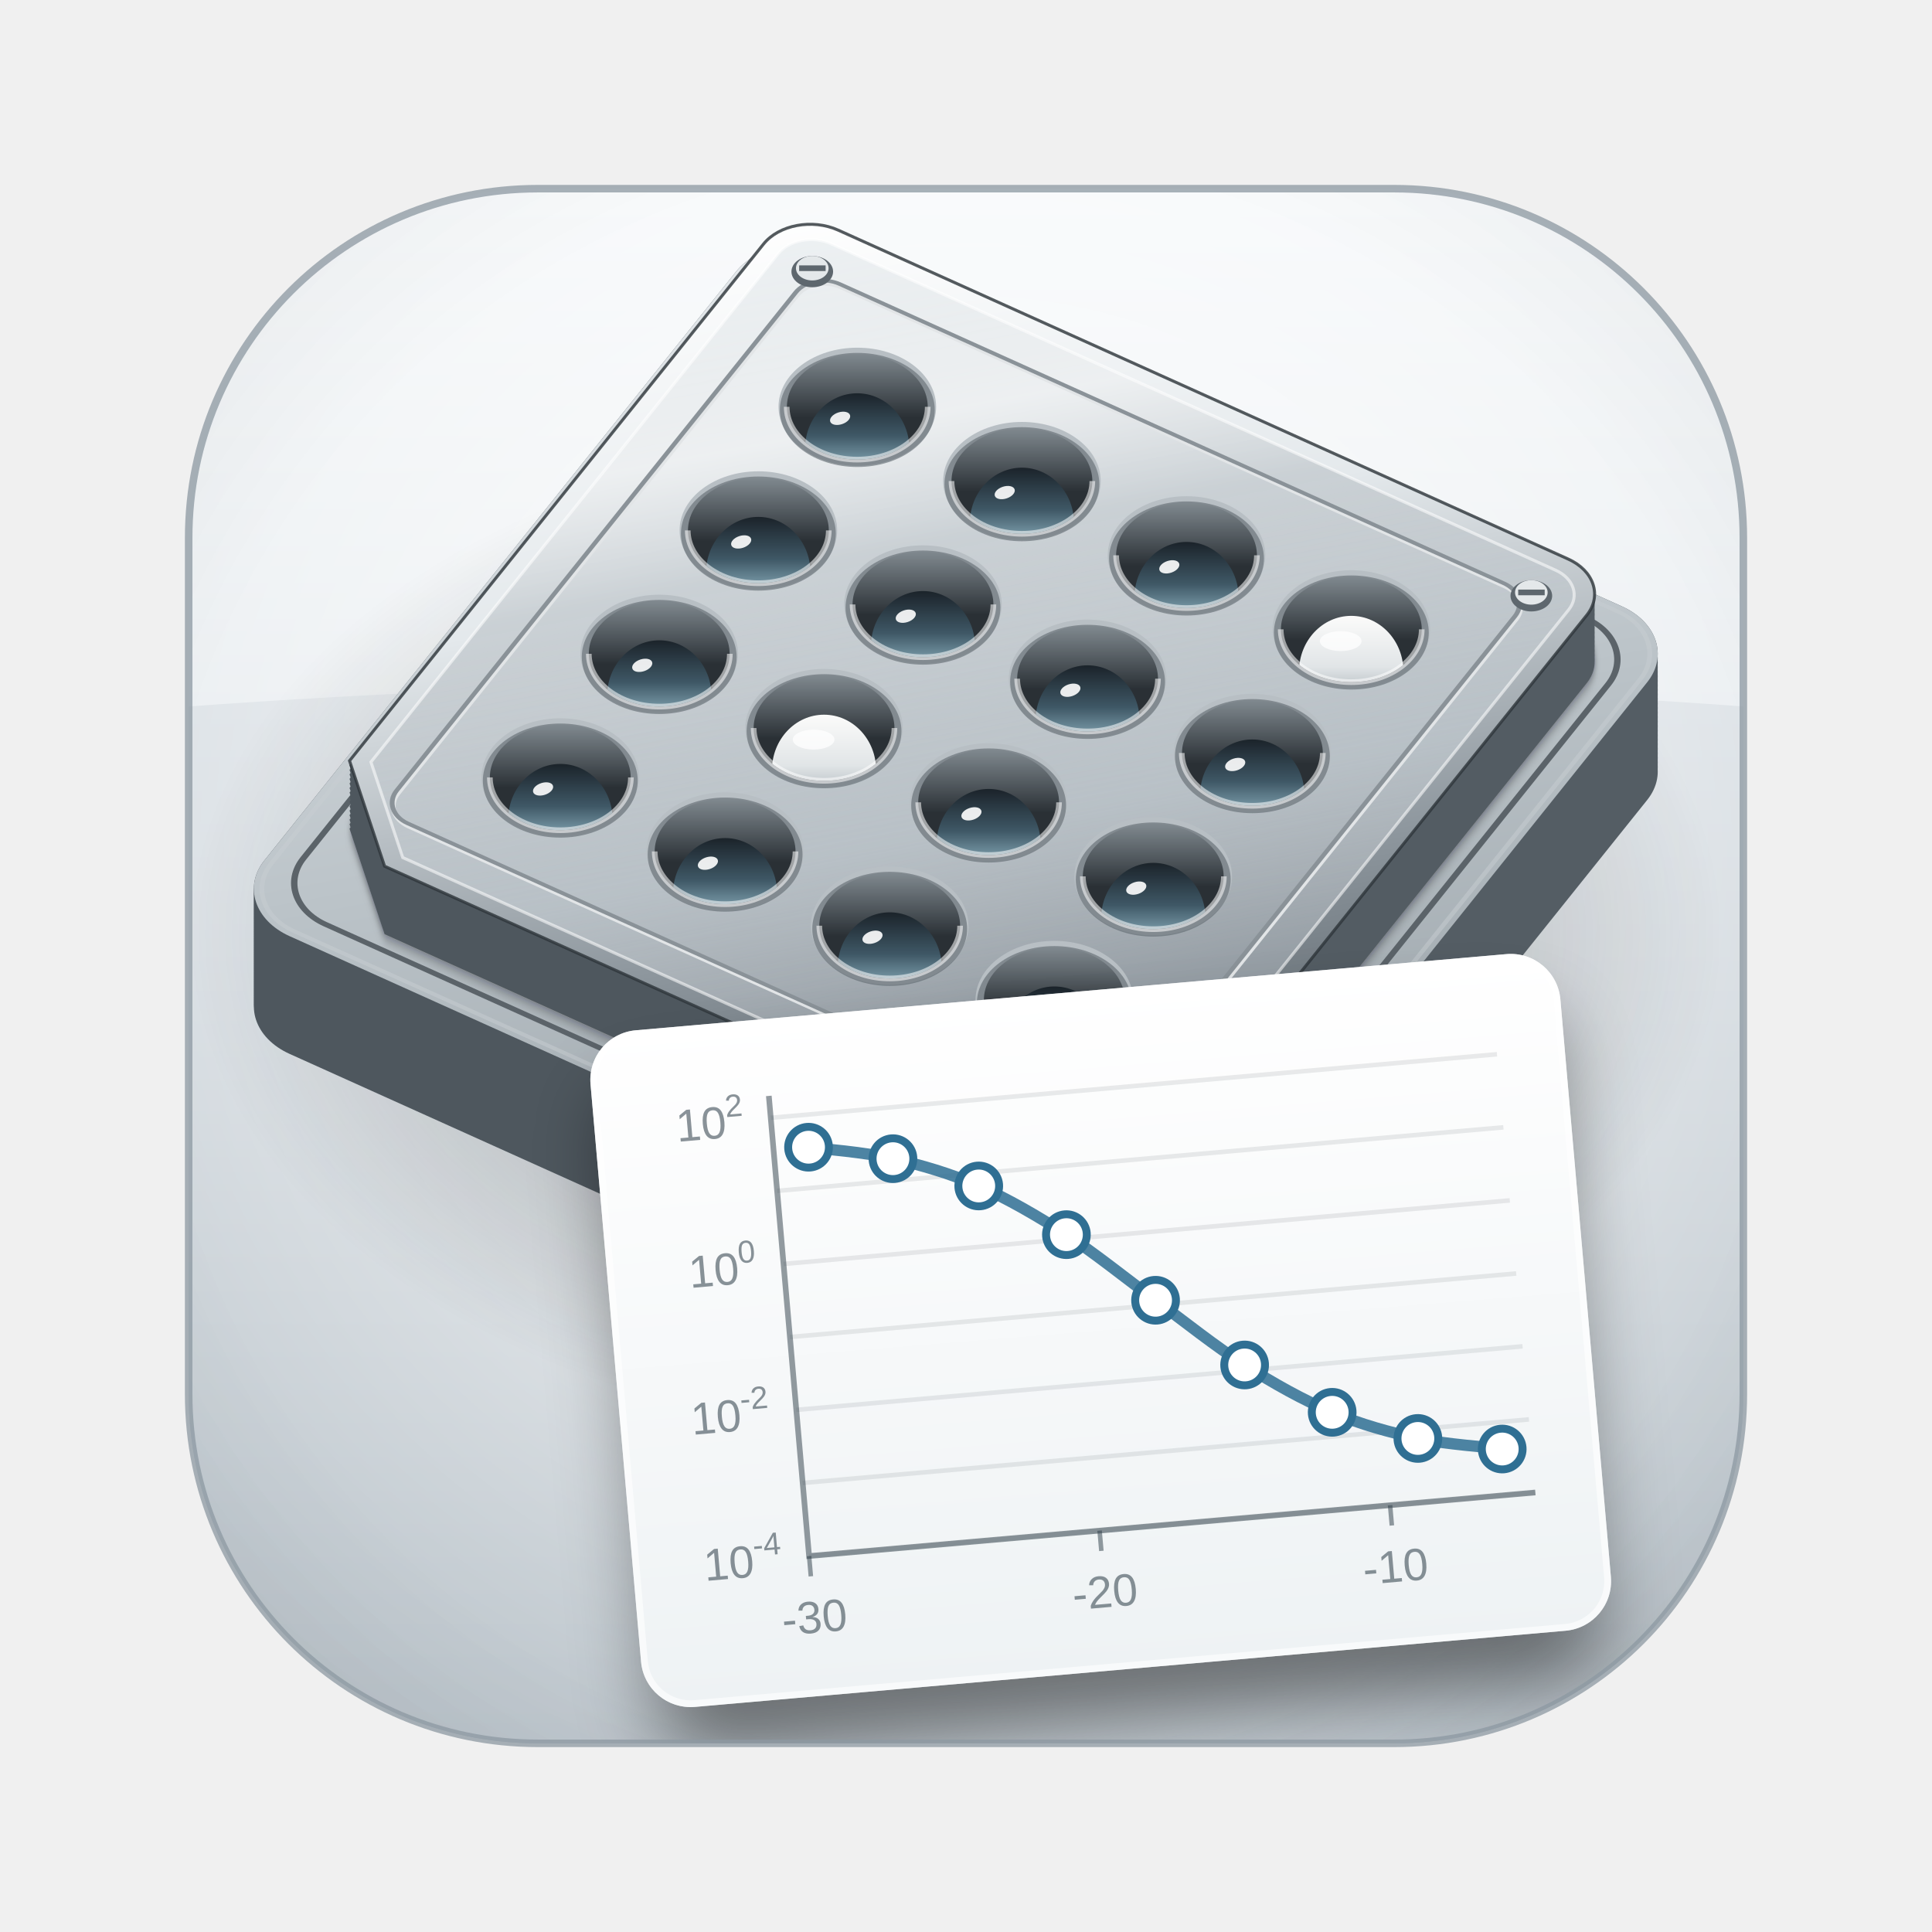
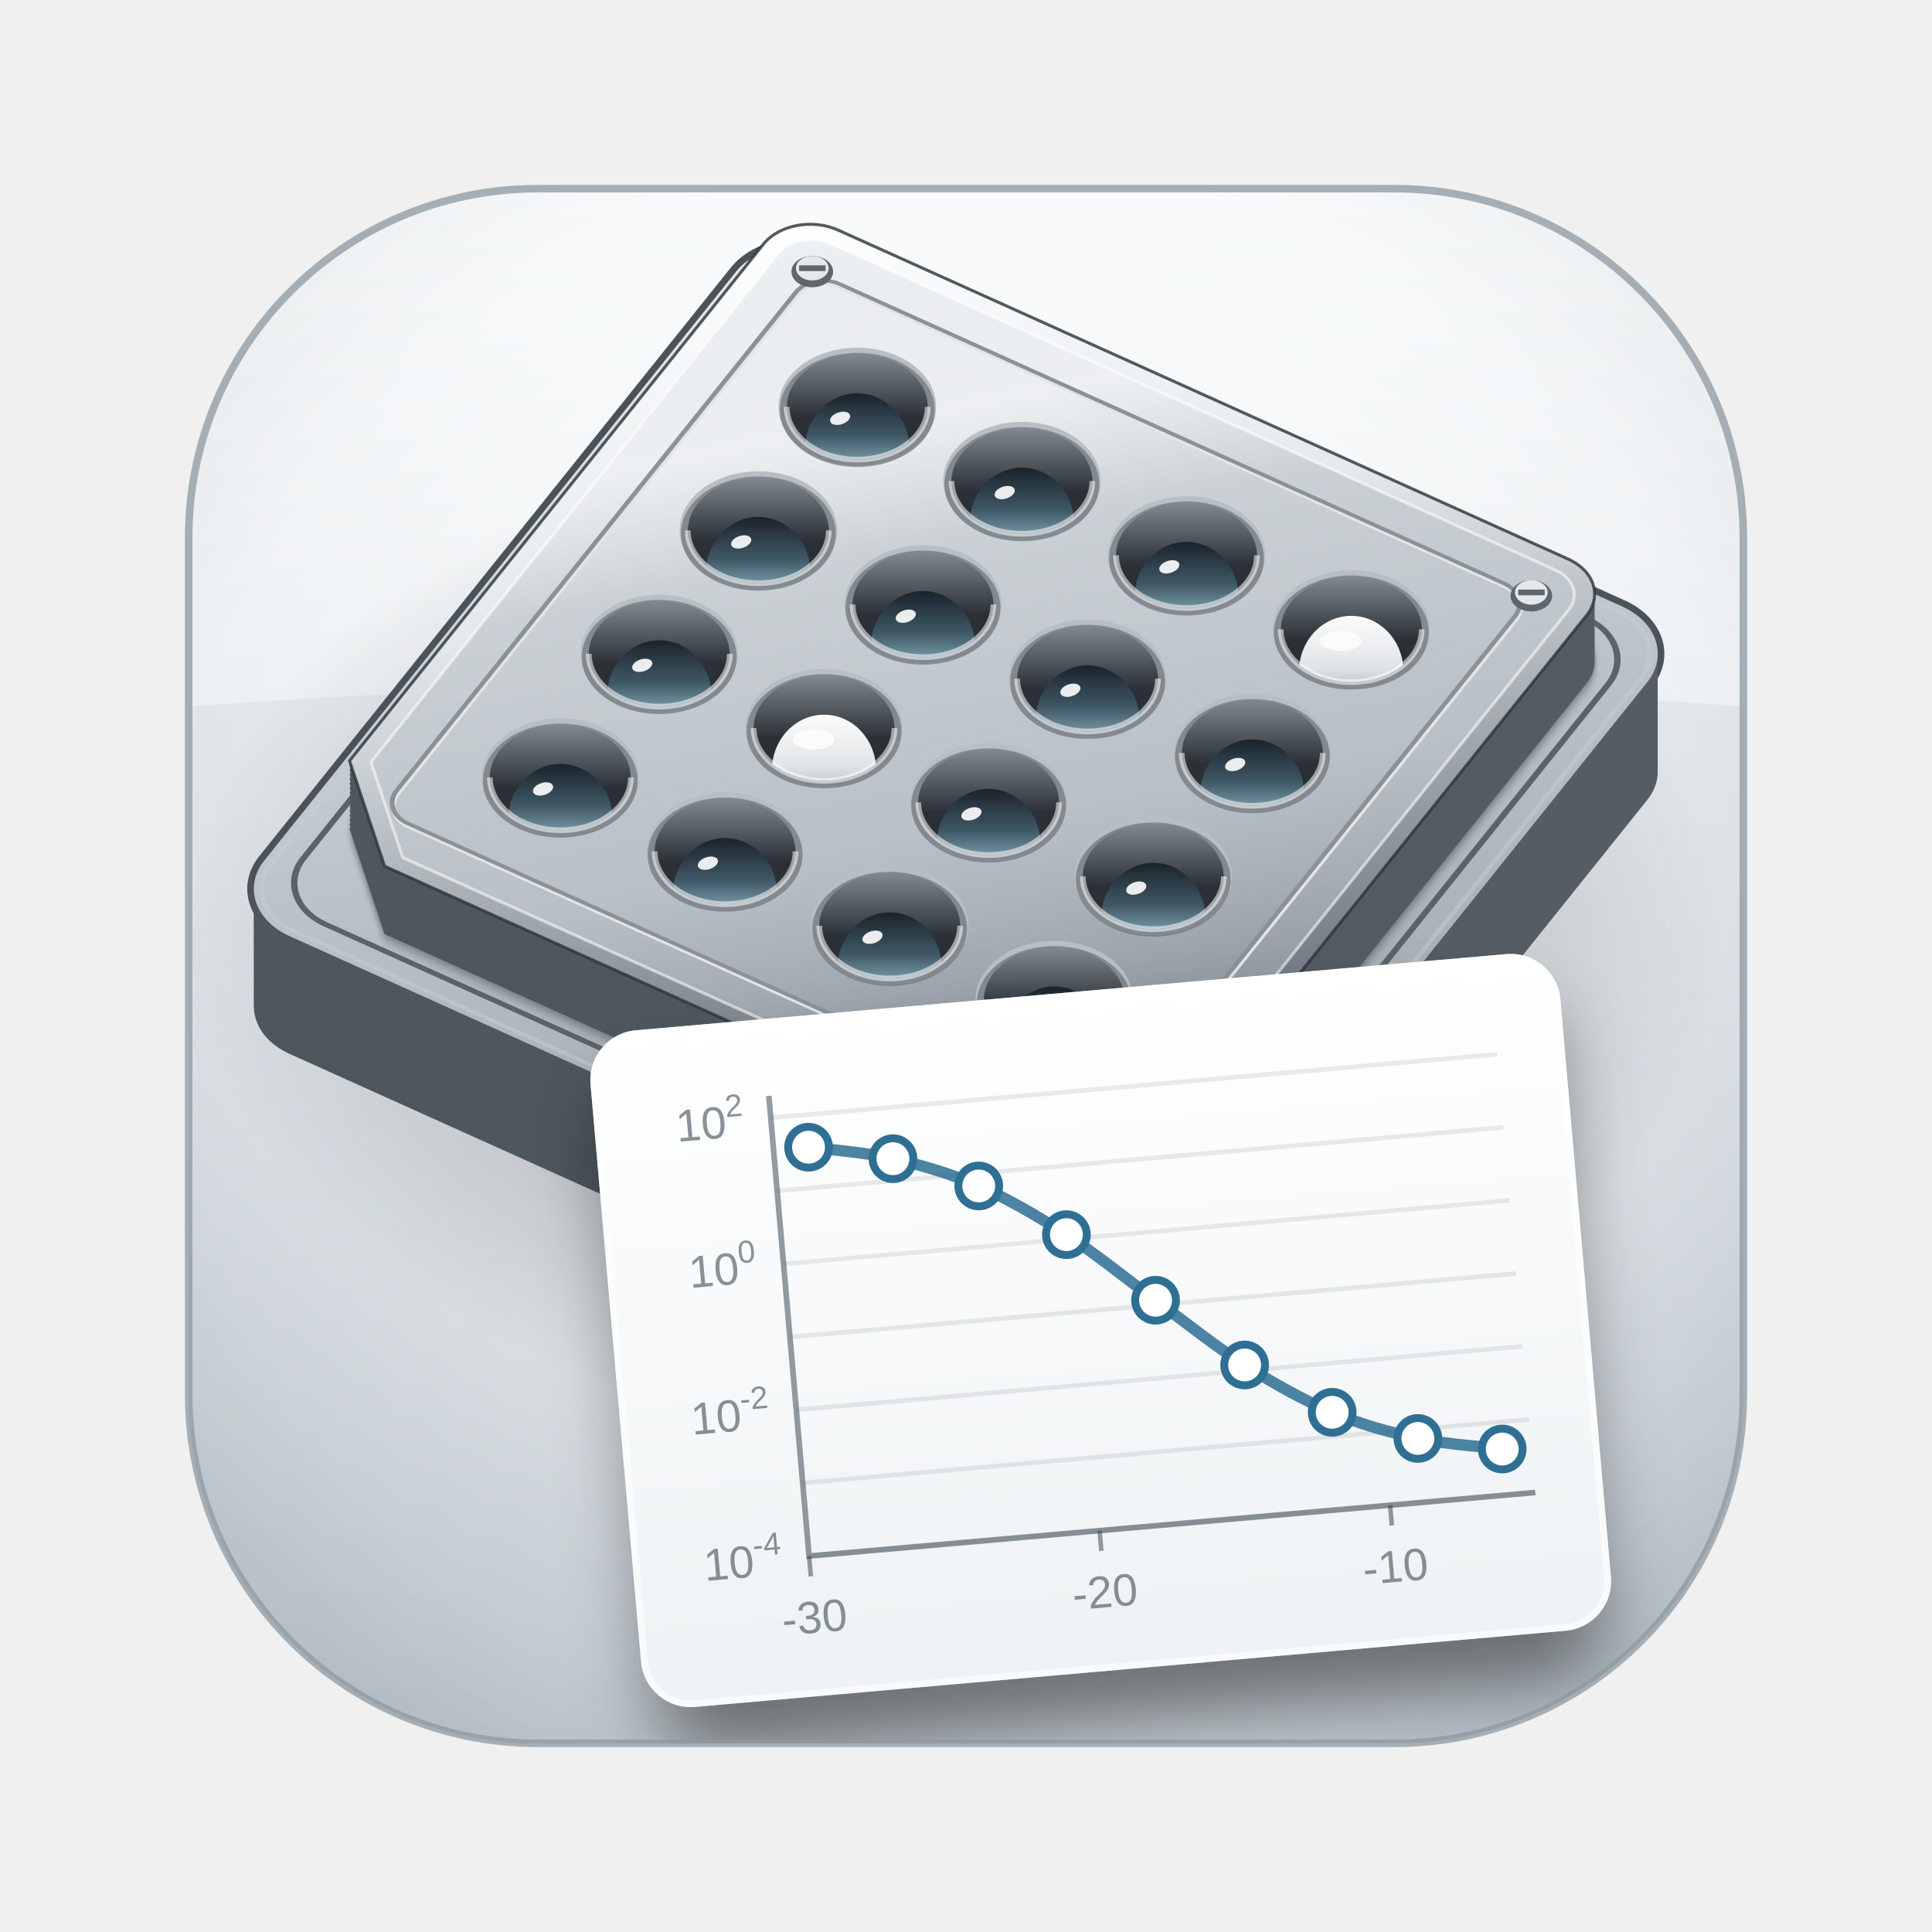
<svg xmlns="http://www.w3.org/2000/svg" viewBox="0 0 1024 1024">
  <defs>
    <linearGradient id="abg" x1="0" y1="0" x2="0" y2="1">
      <stop offset="0" stop-color="#F4F7F9" />
      <stop offset="1" stop-color="#C4CDD4" />
    </linearGradient>
    <linearGradient id="abs" gradientUnits="userSpaceOnUse" x1="144.0" y1="0" x2="808.0" y2="0">
      <stop offset="0" stop-color="#4E575E" />
      <stop offset="0.621" stop-color="#5B656C" />
      <stop offset="0.621" stop-color="#7C868D" />
      <stop offset="1" stop-color="#939CA3" />
    </linearGradient>
    <linearGradient id="aps" gradientUnits="userSpaceOnUse" x1="144.0" y1="0" x2="808.0" y2="0">
      <stop offset="0" stop-color="#4E575E" />
      <stop offset="0.621" stop-color="#5B656C" />
      <stop offset="0.621" stop-color="#7C868D" />
      <stop offset="1" stop-color="#939CA3" />
    </linearGradient>
    <linearGradient id="abt" gradientUnits="userSpaceOnUse" x1="-332" y1="-332" x2="332" y2="332">
      <stop offset="0" stop-color="#E6EAED" />
      <stop offset="0.5" stop-color="#BCC4C9" />
      <stop offset="1" stop-color="#939CA2" />
    </linearGradient>
    <linearGradient id="abev" gradientUnits="userSpaceOnUse" x1="-300" y1="-300" x2="300" y2="300">
      <stop offset="0" stop-color="#FFFFFF" />
      <stop offset="0.35" stop-color="#E4E9EC" />
      <stop offset="0.7" stop-color="#8E979E" />
      <stop offset="1" stop-color="#4B545B" />
    </linearGradient>
    <linearGradient id="apt" gradientUnits="userSpaceOnUse" x1="-300" y1="-300" x2="300" y2="300">
      <stop offset="0" stop-color="#EEF2F4" />
      <stop offset="0.45" stop-color="#BFC6CB" />
      <stop offset="1" stop-color="#7F8890" />
    </linearGradient>
    <linearGradient id="awall" x1="0" y1="0" x2="0" y2="1">
      <stop offset="0" stop-color="#80898F" />
      <stop offset=".6" stop-color="#2A3035" />
    </linearGradient>
    <linearGradient id="aglass" x1="0" y1="0" x2="0" y2="1">
      <stop offset="0" stop-color="#1B232A" />
      <stop offset=".5" stop-color="#3F5866" />
      <stop offset="1" stop-color="#9CC2D0" />
    </linearGradient>
    <linearGradient id="apearl" x1="0" y1="0" x2="0" y2="1">
      <stop offset="0" stop-color="#FBFBFA" />
      <stop offset=".6" stop-color="#E1E5E7" />
      <stop offset="1" stop-color="#A9B2B8" />
    </linearGradient>
    <radialGradient id="ash" cx=".5" cy=".5" r=".5">
      <stop offset="0" stop-color="#0B1014" stop-opacity="0.45" />
      <stop offset="1" stop-color="#0B1014" stop-opacity="0" />
    </radialGradient>
    <clipPath id="aclip">
      <path d="M285 100 H739 A185 185 0 0 1 924 285 V739 A185 185 0 0 1 739 924 H285 A185 185 0 0 1 100 739 V285 A185 185 0 0 1 285 100 Z" />
    </clipPath>
    <linearGradient id="asheen" gradientUnits="userSpaceOnUse" x1="-300" y1="-300" x2="300" y2="300">
      <stop offset="0" stop-color="#fff" stop-opacity="0" />
      <stop offset=".22" stop-color="#fff" stop-opacity="0.55" />
      <stop offset=".34" stop-color="#fff" stop-opacity="0" />
      <stop offset=".62" stop-color="#E8F2F8" stop-opacity="0.22" />
      <stop offset=".8" stop-color="#fff" stop-opacity="0" />
    </linearGradient>
    <filter id="acontact" x="-10%" y="-10%" width="120%" height="120%">
      <feGaussianBlur stdDeviation="5" />
    </filter>
  </defs>
  <path d="M285 100 H739 A185 185 0 0 1 924 285 V739 A185 185 0 0 1 739 924 H285 A185 185 0 0 1 100 739 V285 A185 185 0 0 1 285 100 Z" fill="url(#abg)" />
  <g clip-path="url(#aclip)">
    <defs>
      <radialGradient id="ag2" cx=".5" cy=".44" r=".6">
        <stop offset="0" stop-color="#FFFFFF" stop-opacity="0.95" />
        <stop offset="1" stop-color="#FFFFFF" stop-opacity="0" />
      </radialGradient>
      <radialGradient id="avg" cx=".5" cy=".5" r=".75">
        <stop offset=".55" stop-color="#000" stop-opacity="0" />
        <stop offset="1" stop-color="#000" stop-opacity="0.12" />
      </radialGradient>
      <linearGradient id="afloor" x1="0" y1="0" x2="0" y2="1">
        <stop offset="0" stop-color="#D3DAE0" />
        <stop offset="1" stop-color="#A9B4BC" />
      </linearGradient>
      <linearGradient id="afade" x1="0" y1="0" x2="0" y2="1">
        <stop offset="0" stop-color="#fff" stop-opacity=".35" />
        <stop offset=".5" stop-color="#fff" stop-opacity="0" />
      </linearGradient>
      <mask id="arm" maskUnits="userSpaceOnUse" x="0" y="662.0" width="1024" height="400">
        <rect x="0" y="662.0" width="1024" height="260" fill="url(#afade)" />
      </mask>
    </defs>
    <path d="M0 383.0 C 300 353.0 724 353.0 1024 383.0 V1024 H0Z" fill="url(#afloor)" />
    <rect width="1024" height="1024" fill="url(#ag2)" />
    <rect width="1024" height="1024" fill="url(#avg)" />
    <g transform="translate(512 512) scale(1.2) translate(-515.5 -529.0)">
      <g transform="translate(35.0 0)">
        <ellipse cx="476" cy="515.0" rx="338.6" ry="224.1" fill="url(#ash)" />
+         <g transform="translate(0 30)">
+           <path transform="matrix(0.6061 0.2731 -0.3642 0.4546 476 413.0)" d="M-286 -332 H286 A46 46 0 0 1 332 -286 V286 A46 46 0 0 1 286 332 H-286 A46 46 0 0 1 -332 286 V-286 A46 46 0 0 1 -286 -332 Z" fill="none" stroke="#4A535A" stroke-width="7" vector-effect="non-scaling-stroke" stroke-linejoin="round" />
+         </g>
        <g transform="translate(0 82)">
          <path transform="matrix(0.6061 0.2731 -0.3642 0.4546 476 413.0)" d="M-286 -332 H286 A46 46 0 0 1 332 -286 V286 A46 46 0 0 1 286 332 H-286 A46 46 0 0 1 -332 286 V-286 A46 46 0 0 1 -286 -332 Z" fill="url(#abs)" />
        </g>
        <g transform="translate(0 80)">
          <path transform="matrix(0.6061 0.2731 -0.3642 0.4546 476 413.0)" d="M-286 -332 H286 A46 46 0 0 1 332 -286 V286 A46 46 0 0 1 286 332 H-286 A46 46 0 0 1 -332 286 V-286 A46 46 0 0 1 -286 -332 Z" fill="url(#abs)" />
        </g>
        <g transform="translate(0 78)">
          <path transform="matrix(0.6061 0.2731 -0.3642 0.4546 476 413.0)" d="M-286 -332 H286 A46 46 0 0 1 332 -286 V286 A46 46 0 0 1 286 332 H-286 A46 46 0 0 1 -332 286 V-286 A46 46 0 0 1 -286 -332 Z" fill="url(#abs)" />
        </g>
        <g transform="translate(0 76)">
          <path transform="matrix(0.6061 0.2731 -0.3642 0.4546 476 413.0)" d="M-286 -332 H286 A46 46 0 0 1 332 -286 V286 A46 46 0 0 1 286 332 H-286 A46 46 0 0 1 -332 286 V-286 A46 46 0 0 1 -286 -332 Z" fill="url(#abs)" />
        </g>
        <g transform="translate(0 74)">
          <path transform="matrix(0.6061 0.2731 -0.3642 0.4546 476 413.0)" d="M-286 -332 H286 A46 46 0 0 1 332 -286 V286 A46 46 0 0 1 286 332 H-286 A46 46 0 0 1 -332 286 V-286 A46 46 0 0 1 -286 -332 Z" fill="url(#abs)" />
        </g>
        <g transform="translate(0 72)">
          <path transform="matrix(0.6061 0.2731 -0.3642 0.4546 476 413.0)" d="M-286 -332 H286 A46 46 0 0 1 332 -286 V286 A46 46 0 0 1 286 332 H-286 A46 46 0 0 1 -332 286 V-286 A46 46 0 0 1 -286 -332 Z" fill="url(#abs)" />
        </g>
        <g transform="translate(0 70)">
          <path transform="matrix(0.6061 0.2731 -0.3642 0.4546 476 413.0)" d="M-286 -332 H286 A46 46 0 0 1 332 -286 V286 A46 46 0 0 1 286 332 H-286 A46 46 0 0 1 -332 286 V-286 A46 46 0 0 1 -286 -332 Z" fill="url(#abs)" />
        </g>
        <g transform="translate(0 68)">
          <path transform="matrix(0.6061 0.2731 -0.3642 0.4546 476 413.0)" d="M-286 -332 H286 A46 46 0 0 1 332 -286 V286 A46 46 0 0 1 286 332 H-286 A46 46 0 0 1 -332 286 V-286 A46 46 0 0 1 -286 -332 Z" fill="url(#abs)" />
        </g>
        <g transform="translate(0 66)">
          <path transform="matrix(0.6061 0.2731 -0.3642 0.4546 476 413.0)" d="M-286 -332 H286 A46 46 0 0 1 332 -286 V286 A46 46 0 0 1 286 332 H-286 A46 46 0 0 1 -332 286 V-286 A46 46 0 0 1 -286 -332 Z" fill="url(#abs)" />
        </g>
        <g transform="translate(0 64)">
          <path transform="matrix(0.6061 0.2731 -0.3642 0.4546 476 413.0)" d="M-286 -332 H286 A46 46 0 0 1 332 -286 V286 A46 46 0 0 1 286 332 H-286 A46 46 0 0 1 -332 286 V-286 A46 46 0 0 1 -286 -332 Z" fill="url(#abs)" />
        </g>
        <g transform="translate(0 62)">
          <path transform="matrix(0.6061 0.2731 -0.3642 0.4546 476 413.0)" d="M-286 -332 H286 A46 46 0 0 1 332 -286 V286 A46 46 0 0 1 286 332 H-286 A46 46 0 0 1 -332 286 V-286 A46 46 0 0 1 -286 -332 Z" fill="url(#abs)" />
        </g>
        <g transform="translate(0 60)">
          <path transform="matrix(0.6061 0.2731 -0.3642 0.4546 476 413.0)" d="M-286 -332 H286 A46 46 0 0 1 332 -286 V286 A46 46 0 0 1 286 332 H-286 A46 46 0 0 1 -332 286 V-286 A46 46 0 0 1 -286 -332 Z" fill="url(#abs)" />
        </g>
        <g transform="translate(0 58)">
          <path transform="matrix(0.6061 0.2731 -0.3642 0.4546 476 413.0)" d="M-286 -332 H286 A46 46 0 0 1 332 -286 V286 A46 46 0 0 1 286 332 H-286 A46 46 0 0 1 -332 286 V-286 A46 46 0 0 1 -286 -332 Z" fill="url(#abs)" />
        </g>
        <g transform="translate(0 56)">
          <path transform="matrix(0.6061 0.2731 -0.3642 0.4546 476 413.0)" d="M-286 -332 H286 A46 46 0 0 1 332 -286 V286 A46 46 0 0 1 286 332 H-286 A46 46 0 0 1 -332 286 V-286 A46 46 0 0 1 -286 -332 Z" fill="url(#abs)" />
        </g>
        <g transform="translate(0 54)">
          <path transform="matrix(0.6061 0.2731 -0.3642 0.4546 476 413.0)" d="M-286 -332 H286 A46 46 0 0 1 332 -286 V286 A46 46 0 0 1 286 332 H-286 A46 46 0 0 1 -332 286 V-286 A46 46 0 0 1 -286 -332 Z" fill="url(#abs)" />
        </g>
        <g transform="translate(0 52)">
          <path transform="matrix(0.6061 0.2731 -0.3642 0.4546 476 413.0)" d="M-286 -332 H286 A46 46 0 0 1 332 -286 V286 A46 46 0 0 1 286 332 H-286 A46 46 0 0 1 -332 286 V-286 A46 46 0 0 1 -286 -332 Z" fill="url(#abs)" />
        </g>
        <g transform="translate(0 50)">
          <path transform="matrix(0.6061 0.2731 -0.3642 0.4546 476 413.0)" d="M-286 -332 H286 A46 46 0 0 1 332 -286 V286 A46 46 0 0 1 286 332 H-286 A46 46 0 0 1 -332 286 V-286 A46 46 0 0 1 -286 -332 Z" fill="url(#abs)" />
        </g>
        <g transform="translate(0 48)">
          <path transform="matrix(0.6061 0.2731 -0.3642 0.4546 476 413.0)" d="M-286 -332 H286 A46 46 0 0 1 332 -286 V286 A46 46 0 0 1 286 332 H-286 A46 46 0 0 1 -332 286 V-286 A46 46 0 0 1 -286 -332 Z" fill="url(#abs)" />
        </g>
        <g transform="translate(0 46)">
          <path transform="matrix(0.6061 0.2731 -0.3642 0.4546 476 413.0)" d="M-286 -332 H286 A46 46 0 0 1 332 -286 V286 A46 46 0 0 1 286 332 H-286 A46 46 0 0 1 -332 286 V-286 A46 46 0 0 1 -286 -332 Z" fill="url(#abs)" />
        </g>
        <g transform="translate(0 44)">
          <path transform="matrix(0.6061 0.2731 -0.3642 0.4546 476 413.0)" d="M-286 -332 H286 A46 46 0 0 1 332 -286 V286 A46 46 0 0 1 286 332 H-286 A46 46 0 0 1 -332 286 V-286 A46 46 0 0 1 -286 -332 Z" fill="url(#abs)" />
        </g>
        <g transform="translate(0 42)">
          <path transform="matrix(0.6061 0.2731 -0.3642 0.4546 476 413.0)" d="M-286 -332 H286 A46 46 0 0 1 332 -286 V286 A46 46 0 0 1 286 332 H-286 A46 46 0 0 1 -332 286 V-286 A46 46 0 0 1 -286 -332 Z" fill="url(#abs)" />
        </g>
        <g transform="translate(0 40)">
          <path transform="matrix(0.6061 0.2731 -0.3642 0.4546 476 413.0)" d="M-286 -332 H286 A46 46 0 0 1 332 -286 V286 A46 46 0 0 1 286 332 H-286 A46 46 0 0 1 -332 286 V-286 A46 46 0 0 1 -286 -332 Z" fill="url(#abs)" />
        </g>
        <g transform="translate(0 38)">
          <path transform="matrix(0.6061 0.2731 -0.3642 0.4546 476 413.0)" d="M-286 -332 H286 A46 46 0 0 1 332 -286 V286 A46 46 0 0 1 286 332 H-286 A46 46 0 0 1 -332 286 V-286 A46 46 0 0 1 -286 -332 Z" fill="url(#abs)" />
        </g>
        <g transform="translate(0 36)">
          <path transform="matrix(0.6061 0.2731 -0.3642 0.4546 476 413.0)" d="M-286 -332 H286 A46 46 0 0 1 332 -286 V286 A46 46 0 0 1 286 332 H-286 A46 46 0 0 1 -332 286 V-286 A46 46 0 0 1 -286 -332 Z" fill="url(#abs)" />
        </g>
        <g transform="translate(0 34)">
          <path transform="matrix(0.6061 0.2731 -0.3642 0.4546 476 413.0)" d="M-286 -332 H286 A46 46 0 0 1 332 -286 V286 A46 46 0 0 1 286 332 H-286 A46 46 0 0 1 -332 286 V-286 A46 46 0 0 1 -286 -332 Z" fill="url(#abs)" />
        </g>
        <g transform="translate(0 32)">
          <path transform="matrix(0.6061 0.2731 -0.3642 0.4546 476 413.0)" d="M-286 -332 H286 A46 46 0 0 1 332 -286 V286 A46 46 0 0 1 286 332 H-286 A46 46 0 0 1 -332 286 V-286 A46 46 0 0 1 -286 -332 Z" fill="url(#abs)" />
        </g>
        <g transform="translate(0 30)">
          <path transform="matrix(0.6061 0.2731 -0.3642 0.4546 476 413.0)" d="M-286 -332 H286 A46 46 0 0 1 332 -286 V286 A46 46 0 0 1 286 332 H-286 A46 46 0 0 1 -332 286 V-286 A46 46 0 0 1 -286 -332 Z" fill="url(#abs)" />
        </g>
        <g transform="translate(0 30)">
          <path transform="matrix(0.6061 0.2731 -0.3642 0.4546 476 413.0)" d="M-286 -332 H286 A46 46 0 0 1 332 -286 V286 A46 46 0 0 1 286 332 H-286 A46 46 0 0 1 -332 286 V-286 A46 46 0 0 1 -286 -332 Z" fill="url(#abt)" />
          <path transform="matrix(0.6061 0.2731 -0.3642 0.4546 476 413.0)" d="M-266 -300 H266 A34 34 0 0 1 300 -266 V266 A34 34 0 0 1 266 300 H-236 L-300 236 V-266 A34 34 0 0 1 -266 -300 Z" fill="#0B1014" opacity="0.6" filter="url(#acontact)" />
          <path transform="matrix(0.6061 0.2731 -0.3642 0.4546 476 413.0)" d="M-286 -327 H286 A41 41 0 0 1 327 -286 V286 A41 41 0 0 1 286 327 H-286 A41 41 0 0 1 -327 286 V-286 A41 41 0 0 1 -286 -327 Z" fill="none" stroke="#C9CFD3" stroke-opacity=".5" stroke-width="3" />
          <path transform="matrix(0.6061 0.2731 -0.3642 0.4546 476 413.0)" d="M-272 -312 H272 A40 40 0 0 1 312 -272 V272 A40 40 0 0 1 272 312 H-272 A40 40 0 0 1 -312 272 V-272 A40 40 0 0 1 -272 -312 Z" fill="none" stroke="#5B6369" stroke-width="4" />
        </g>
        <g transform="translate(0 30)">
          <path transform="matrix(0.6061 0.2731 -0.3642 0.4546 476 413.0)" d="M-266 -300 H266 A34 34 0 0 1 300 -266 V266 A34 34 0 0 1 266 300 H-236 L-300 236 V-266 A34 34 0 0 1 -266 -300 Z" fill="url(#aps)" />
        </g>
        <g transform="translate(0 28)">
          <path transform="matrix(0.6061 0.2731 -0.3642 0.4546 476 413.0)" d="M-266 -300 H266 A34 34 0 0 1 300 -266 V266 A34 34 0 0 1 266 300 H-236 L-300 236 V-266 A34 34 0 0 1 -266 -300 Z" fill="url(#aps)" />
        </g>
        <g transform="translate(0 26)">
          <path transform="matrix(0.6061 0.2731 -0.3642 0.4546 476 413.0)" d="M-266 -300 H266 A34 34 0 0 1 300 -266 V266 A34 34 0 0 1 266 300 H-236 L-300 236 V-266 A34 34 0 0 1 -266 -300 Z" fill="url(#aps)" />
        </g>
        <g transform="translate(0 24)">
          <path transform="matrix(0.6061 0.2731 -0.3642 0.4546 476 413.0)" d="M-266 -300 H266 A34 34 0 0 1 300 -266 V266 A34 34 0 0 1 266 300 H-236 L-300 236 V-266 A34 34 0 0 1 -266 -300 Z" fill="url(#aps)" />
        </g>
        <g transform="translate(0 22)">
          <path transform="matrix(0.6061 0.2731 -0.3642 0.4546 476 413.0)" d="M-266 -300 H266 A34 34 0 0 1 300 -266 V266 A34 34 0 0 1 266 300 H-236 L-300 236 V-266 A34 34 0 0 1 -266 -300 Z" fill="url(#aps)" />
        </g>
        <g transform="translate(0 20)">
          <path transform="matrix(0.6061 0.2731 -0.3642 0.4546 476 413.0)" d="M-266 -300 H266 A34 34 0 0 1 300 -266 V266 A34 34 0 0 1 266 300 H-236 L-300 236 V-266 A34 34 0 0 1 -266 -300 Z" fill="url(#aps)" />
        </g>
        <g transform="translate(0 18)">
          <path transform="matrix(0.6061 0.2731 -0.3642 0.4546 476 413.0)" d="M-266 -300 H266 A34 34 0 0 1 300 -266 V266 A34 34 0 0 1 266 300 H-236 L-300 236 V-266 A34 34 0 0 1 -266 -300 Z" fill="url(#aps)" />
        </g>
        <g transform="translate(0 16)">
          <path transform="matrix(0.6061 0.2731 -0.3642 0.4546 476 413.0)" d="M-266 -300 H266 A34 34 0 0 1 300 -266 V266 A34 34 0 0 1 266 300 H-236 L-300 236 V-266 A34 34 0 0 1 -266 -300 Z" fill="url(#aps)" />
        </g>
        <g transform="translate(0 14)">
          <path transform="matrix(0.6061 0.2731 -0.3642 0.4546 476 413.0)" d="M-266 -300 H266 A34 34 0 0 1 300 -266 V266 A34 34 0 0 1 266 300 H-236 L-300 236 V-266 A34 34 0 0 1 -266 -300 Z" fill="url(#aps)" />
        </g>
        <g transform="translate(0 12)">
          <path transform="matrix(0.6061 0.2731 -0.3642 0.4546 476 413.0)" d="M-266 -300 H266 A34 34 0 0 1 300 -266 V266 A34 34 0 0 1 266 300 H-236 L-300 236 V-266 A34 34 0 0 1 -266 -300 Z" fill="url(#aps)" />
        </g>
        <g transform="translate(0 10)">
          <path transform="matrix(0.6061 0.2731 -0.3642 0.4546 476 413.0)" d="M-266 -300 H266 A34 34 0 0 1 300 -266 V266 A34 34 0 0 1 266 300 H-236 L-300 236 V-266 A34 34 0 0 1 -266 -300 Z" fill="url(#aps)" />
        </g>
        <g transform="translate(0 8)">
          <path transform="matrix(0.6061 0.2731 -0.3642 0.4546 476 413.0)" d="M-266 -300 H266 A34 34 0 0 1 300 -266 V266 A34 34 0 0 1 266 300 H-236 L-300 236 V-266 A34 34 0 0 1 -266 -300 Z" fill="url(#aps)" />
        </g>
        <g transform="translate(0 6)">
          <path transform="matrix(0.6061 0.2731 -0.3642 0.4546 476 413.0)" d="M-266 -300 H266 A34 34 0 0 1 300 -266 V266 A34 34 0 0 1 266 300 H-236 L-300 236 V-266 A34 34 0 0 1 -266 -300 Z" fill="url(#aps)" />
        </g>
        <g transform="translate(0 4)">
          <path transform="matrix(0.6061 0.2731 -0.3642 0.4546 476 413.0)" d="M-266 -300 H266 A34 34 0 0 1 300 -266 V266 A34 34 0 0 1 266 300 H-236 L-300 236 V-266 A34 34 0 0 1 -266 -300 Z" fill="url(#aps)" />
        </g>
        <g transform="translate(0 2)">
          <path transform="matrix(0.6061 0.2731 -0.3642 0.4546 476 413.0)" d="M-266 -300 H266 A34 34 0 0 1 300 -266 V266 A34 34 0 0 1 266 300 H-236 L-300 236 V-266 A34 34 0 0 1 -266 -300 Z" fill="url(#aps)" />
        </g>
        <g transform="translate(0 0)">
          <path transform="matrix(0.6061 0.2731 -0.3642 0.4546 476 413.0)" d="M-266 -300 H266 A34 34 0 0 1 300 -266 V266 A34 34 0 0 1 266 300 H-236 L-300 236 V-266 A34 34 0 0 1 -266 -300 Z" fill="url(#aps)" />
        </g>
        <path transform="matrix(0.6061 0.2731 -0.3642 0.4546 476 413.0)" d="M-266 -300 H266 A34 34 0 0 1 300 -266 V266 A34 34 0 0 1 266 300 H-236 L-300 236 V-266 A34 34 0 0 1 -266 -300 Z" fill="url(#abev)" />
        <path transform="matrix(0.6061 0.2731 -0.3642 0.4546 476 413.0)" d="M-266 -300 H266 A34 34 0 0 1 300 -266 V266 A34 34 0 0 1 266 300 H-236 L-300 236 V-266 A34 34 0 0 1 -266 -300 Z" fill="none" stroke="#2E353A" stroke-opacity="0.8" stroke-width="1.6" vector-effect="non-scaling-stroke" />
        <path transform="matrix(0.6061 0.2731 -0.3642 0.4546 476 413.0)" d="M-264 -288 H264 A24 24 0 0 1 288 -264 V264 A24 24 0 0 1 264 288 H-230 L-288 230 V-264 A24 24 0 0 1 -264 -288 Z" fill="url(#apt)" />
        <path transform="matrix(0.6061 0.2731 -0.3642 0.4546 476 413.0)" d="M-264 -288 H264 A24 24 0 0 1 288 -264 V264 A24 24 0 0 1 264 288 H-230 L-288 230 V-264 A24 24 0 0 1 -264 -288 Z" fill="url(#asheen)" />
        <path transform="matrix(0.6061 0.2731 -0.3642 0.4546 476 413.0)" d="M-264 -288 H264 A24 24 0 0 1 288 -264 V264 A24 24 0 0 1 264 288 H-230 L-288 230 V-264 A24 24 0 0 1 -264 -288 Z" fill="none" stroke="#FFFFFF" stroke-opacity=".55" stroke-width="1.6" vector-effect="non-scaling-stroke" />
        <g transform="matrix(0.6061 0.2731 -0.3642 0.4546 476 413.0)" fill="none">
          <path d="M-242 -262 H242 A20 20 0 0 1 262 -242 V242 A20 20 0 0 1 242 262 H-242 A20 20 0 0 1 -262 242 V-242 A20 20 0 0 1 -242 -262 Z" stroke="#E2E5E7" stroke-width="3" transform="translate(2 2)" />
          <path d="M-242 -262 H242 A20 20 0 0 1 262 -242 V242 A20 20 0 0 1 242 262 H-242 A20 20 0 0 1 -262 242 V-242 A20 20 0 0 1 -242 -262 Z" stroke="#8A9298" stroke-width="3" />
        </g>
        <clipPath id="ah00">
          <ellipse cx="432.5" cy="282.0" rx="31.1" ry="23.3" />
        </clipPath>
        <ellipse cx="432.5" cy="282.0" rx="34.8" ry="26.1" fill="#B8BFC4" />
        <ellipse cx="432.5" cy="283.4" rx="34.2" ry="25.2" fill="#5E676E" opacity=".6" />
        <g clip-path="url(#ah00)">
          <ellipse cx="432.5" cy="282.0" rx="31.1" ry="23.3" fill="url(#awall)" />
          <ellipse cx="432.5" cy="312.0" rx="31.1" ry="23.3" fill="#1A1E22" />
          <path d="M409.4 300.6 A23.0 12.8 0 0 0 455.5 300.6 A23.0 24.5 0 0 0 409.4 300.6 Z" fill="url(#aglass)" />
          <path d="M418.6 305.7 A23.0 12.8 0 0 0 446.3 305.7" fill="none" stroke="#CFE7EF" stroke-opacity=".7" stroke-width="2.1" stroke-linecap="round" />
          <ellipse cx="424.9" cy="287.1" rx="4.6" ry="2.7" fill="#fff" opacity=".9" transform="rotate(-18 424.9 287.1)" />
        </g>
        <path d="M401.3 282.0 A31.1 23.3 0 0 0 463.6 282.0" fill="none" stroke="#FFFFFF" stroke-opacity=".55" stroke-width="2.5" />
        <clipPath id="ah10">
          <ellipse cx="505.2" cy="314.8" rx="31.1" ry="23.3" />
        </clipPath>
        <ellipse cx="505.2" cy="314.8" rx="34.8" ry="26.1" fill="#B8BFC4" />
        <ellipse cx="505.2" cy="316.2" rx="34.2" ry="25.2" fill="#5E676E" opacity=".6" />
        <g clip-path="url(#ah10)">
          <ellipse cx="505.2" cy="314.8" rx="31.1" ry="23.3" fill="url(#awall)" />
          <ellipse cx="505.2" cy="344.8" rx="31.1" ry="23.3" fill="#1A1E22" />
          <path d="M482.2 333.4 A23.0 12.8 0 0 0 528.2 333.4 A23.0 24.5 0 0 0 482.2 333.4 Z" fill="url(#aglass)" />
          <path d="M491.4 338.5 A23.0 12.8 0 0 0 519.0 338.5" fill="none" stroke="#CFE7EF" stroke-opacity=".7" stroke-width="2.1" stroke-linecap="round" />
          <ellipse cx="497.6" cy="319.9" rx="4.6" ry="2.7" fill="#fff" opacity=".9" transform="rotate(-18 497.6 319.9)" />
        </g>
        <path d="M474.1 314.8 A31.1 23.3 0 0 0 536.3 314.8" fill="none" stroke="#FFFFFF" stroke-opacity=".55" stroke-width="2.5" />
        <clipPath id="ah01">
          <ellipse cx="388.8" cy="336.6" rx="31.1" ry="23.3" />
        </clipPath>
        <ellipse cx="388.8" cy="336.6" rx="34.8" ry="26.1" fill="#B8BFC4" />
        <ellipse cx="388.8" cy="338.0" rx="34.2" ry="25.2" fill="#5E676E" opacity=".6" />
        <g clip-path="url(#ah01)">
          <ellipse cx="388.8" cy="336.6" rx="31.1" ry="23.3" fill="url(#awall)" />
          <ellipse cx="388.8" cy="366.6" rx="31.1" ry="23.3" fill="#1A1E22" />
          <path d="M365.7 355.2 A23.0 12.8 0 0 0 411.8 355.2 A23.0 24.5 0 0 0 365.7 355.2 Z" fill="url(#aglass)" />
          <path d="M374.9 360.3 A23.0 12.8 0 0 0 402.6 360.3" fill="none" stroke="#CFE7EF" stroke-opacity=".7" stroke-width="2.1" stroke-linecap="round" />
          <ellipse cx="381.2" cy="341.7" rx="4.6" ry="2.7" fill="#fff" opacity=".9" transform="rotate(-18 381.2 341.7)" />
        </g>
        <path d="M357.6 336.6 A31.1 23.3 0 0 0 419.9 336.6" fill="none" stroke="#FFFFFF" stroke-opacity=".55" stroke-width="2.5" />
        <clipPath id="ah20">
          <ellipse cx="577.9" cy="347.6" rx="31.1" ry="23.3" />
        </clipPath>
        <ellipse cx="577.9" cy="347.6" rx="34.8" ry="26.1" fill="#B8BFC4" />
        <ellipse cx="577.9" cy="349.0" rx="34.2" ry="25.2" fill="#5E676E" opacity=".6" />
        <g clip-path="url(#ah20)">
          <ellipse cx="577.9" cy="347.6" rx="31.1" ry="23.3" fill="url(#awall)" />
          <ellipse cx="577.9" cy="377.6" rx="31.1" ry="23.3" fill="#1A1E22" />
          <path d="M554.9 366.2 A23.0 12.8 0 0 0 600.9 366.2 A23.0 24.5 0 0 0 554.9 366.2 Z" fill="url(#aglass)" />
          <path d="M564.1 371.3 A23.0 12.8 0 0 0 591.7 371.3" fill="none" stroke="#CFE7EF" stroke-opacity=".7" stroke-width="2.1" stroke-linecap="round" />
          <ellipse cx="570.3" cy="352.7" rx="4.6" ry="2.7" fill="#fff" opacity=".9" transform="rotate(-18 570.3 352.7)" />
        </g>
        <path d="M546.8 347.6 A31.1 23.3 0 0 0 609.0 347.6" fill="none" stroke="#FFFFFF" stroke-opacity=".55" stroke-width="2.5" />
        <clipPath id="ah11">
          <ellipse cx="461.5" cy="369.3" rx="31.1" ry="23.3" />
        </clipPath>
        <ellipse cx="461.5" cy="369.3" rx="34.8" ry="26.1" fill="#B8BFC4" />
        <ellipse cx="461.5" cy="370.7" rx="34.2" ry="25.2" fill="#5E676E" opacity=".6" />
        <g clip-path="url(#ah11)">
          <ellipse cx="461.5" cy="369.3" rx="31.1" ry="23.3" fill="url(#awall)" />
          <ellipse cx="461.5" cy="399.3" rx="31.1" ry="23.3" fill="#1A1E22" />
          <path d="M438.5 387.9 A23.0 12.8 0 0 0 484.5 387.9 A23.0 24.5 0 0 0 438.5 387.9 Z" fill="url(#aglass)" />
          <path d="M447.7 393.1 A23.0 12.8 0 0 0 475.3 393.1" fill="none" stroke="#CFE7EF" stroke-opacity=".7" stroke-width="2.1" stroke-linecap="round" />
          <ellipse cx="453.9" cy="374.5" rx="4.6" ry="2.7" fill="#fff" opacity=".9" transform="rotate(-18 453.9 374.5)" />
        </g>
        <path d="M430.4 369.3 A31.1 23.3 0 0 0 492.6 369.3" fill="none" stroke="#FFFFFF" stroke-opacity=".55" stroke-width="2.5" />
        <clipPath id="ah30">
          <ellipse cx="650.7" cy="380.3" rx="31.1" ry="23.3" />
        </clipPath>
        <ellipse cx="650.7" cy="380.3" rx="34.8" ry="26.1" fill="#B8BFC4" />
        <ellipse cx="650.7" cy="381.7" rx="34.2" ry="25.2" fill="#5E676E" opacity=".6" />
        <g clip-path="url(#ah30)">
          <ellipse cx="650.7" cy="380.3" rx="31.1" ry="23.3" fill="url(#awall)" />
          <ellipse cx="650.7" cy="410.3" rx="31.1" ry="23.3" fill="#1A1E22" />
          <path d="M627.6 398.9 A23.0 12.8 0 0 0 673.7 398.9 A23.0 24.5 0 0 0 627.6 398.9 Z" fill="url(#apearl)" />
          <ellipse cx="646.0" cy="385.5" rx="9.2" ry="4.4" fill="#fff" opacity=".75" />
        </g>
        <path d="M619.5 380.3 A31.1 23.3 0 0 0 681.8 380.3" fill="none" stroke="#FFFFFF" stroke-opacity=".55" stroke-width="2.5" />
        <clipPath id="ah02">
          <ellipse cx="345.0" cy="391.1" rx="31.1" ry="23.3" />
        </clipPath>
        <ellipse cx="345.0" cy="391.1" rx="34.8" ry="26.1" fill="#B8BFC4" />
        <ellipse cx="345.0" cy="392.5" rx="34.2" ry="25.2" fill="#5E676E" opacity=".6" />
        <g clip-path="url(#ah02)">
          <ellipse cx="345.0" cy="391.1" rx="31.1" ry="23.3" fill="url(#awall)" />
          <ellipse cx="345.0" cy="421.1" rx="31.1" ry="23.3" fill="#1A1E22" />
          <path d="M322.0 409.7 A23.0 12.8 0 0 0 368.1 409.7 A23.0 24.5 0 0 0 322.0 409.7 Z" fill="url(#aglass)" />
          <path d="M331.2 414.8 A23.0 12.8 0 0 0 358.9 414.8" fill="none" stroke="#CFE7EF" stroke-opacity=".7" stroke-width="2.1" stroke-linecap="round" />
          <ellipse cx="337.5" cy="396.2" rx="4.6" ry="2.7" fill="#fff" opacity=".9" transform="rotate(-18 337.5 396.2)" />
        </g>
        <path d="M313.9 391.1 A31.1 23.3 0 0 0 376.2 391.1" fill="none" stroke="#FFFFFF" stroke-opacity=".55" stroke-width="2.5" />
        <clipPath id="ah21">
          <ellipse cx="534.2" cy="402.1" rx="31.1" ry="23.3" />
        </clipPath>
        <ellipse cx="534.2" cy="402.1" rx="34.8" ry="26.1" fill="#B8BFC4" />
        <ellipse cx="534.2" cy="403.5" rx="34.2" ry="25.2" fill="#5E676E" opacity=".6" />
        <g clip-path="url(#ah21)">
          <ellipse cx="534.2" cy="402.1" rx="31.1" ry="23.3" fill="url(#awall)" />
          <ellipse cx="534.2" cy="432.1" rx="31.1" ry="23.3" fill="#1A1E22" />
          <path d="M511.2 420.7 A23.0 12.8 0 0 0 557.2 420.7 A23.0 24.5 0 0 0 511.2 420.7 Z" fill="url(#aglass)" />
          <path d="M520.4 425.8 A23.0 12.8 0 0 0 548.0 425.8" fill="none" stroke="#CFE7EF" stroke-opacity=".7" stroke-width="2.1" stroke-linecap="round" />
          <ellipse cx="526.6" cy="407.2" rx="4.6" ry="2.7" fill="#fff" opacity=".9" transform="rotate(-18 526.6 407.2)" />
        </g>
        <path d="M503.1 402.1 A31.1 23.3 0 0 0 565.3 402.1" fill="none" stroke="#FFFFFF" stroke-opacity=".55" stroke-width="2.5" />
        <clipPath id="ah12">
          <ellipse cx="417.8" cy="423.9" rx="31.1" ry="23.3" />
        </clipPath>
        <ellipse cx="417.8" cy="423.9" rx="34.8" ry="26.1" fill="#B8BFC4" />
        <ellipse cx="417.8" cy="425.3" rx="34.2" ry="25.2" fill="#5E676E" opacity=".6" />
        <g clip-path="url(#ah12)">
          <ellipse cx="417.8" cy="423.9" rx="31.1" ry="23.3" fill="url(#awall)" />
          <ellipse cx="417.8" cy="453.9" rx="31.1" ry="23.3" fill="#1A1E22" />
          <path d="M394.8 442.5 A23.0 12.8 0 0 0 440.8 442.5 A23.0 24.5 0 0 0 394.8 442.5 Z" fill="url(#apearl)" />
          <ellipse cx="413.2" cy="429.0" rx="9.2" ry="4.4" fill="#fff" opacity=".75" />
        </g>
        <path d="M386.7 423.9 A31.1 23.3 0 0 0 448.9 423.9" fill="none" stroke="#FFFFFF" stroke-opacity=".55" stroke-width="2.5" />
        <clipPath id="ah31">
          <ellipse cx="607.0" cy="434.9" rx="31.1" ry="23.3" />
        </clipPath>
        <ellipse cx="607.0" cy="434.9" rx="34.8" ry="26.1" fill="#B8BFC4" />
        <ellipse cx="607.0" cy="436.3" rx="34.2" ry="25.2" fill="#5E676E" opacity=".6" />
        <g clip-path="url(#ah31)">
          <ellipse cx="607.0" cy="434.9" rx="31.1" ry="23.3" fill="url(#awall)" />
          <ellipse cx="607.0" cy="464.9" rx="31.1" ry="23.3" fill="#1A1E22" />
          <path d="M583.9 453.5 A23.0 12.8 0 0 0 630.0 453.5 A23.0 24.5 0 0 0 583.9 453.5 Z" fill="url(#aglass)" />
          <path d="M593.1 458.6 A23.0 12.8 0 0 0 620.8 458.6" fill="none" stroke="#CFE7EF" stroke-opacity=".7" stroke-width="2.1" stroke-linecap="round" />
          <ellipse cx="599.4" cy="440.0" rx="4.6" ry="2.7" fill="#fff" opacity=".9" transform="rotate(-18 599.4 440.0)" />
        </g>
        <path d="M575.8 434.9 A31.1 23.3 0 0 0 638.1 434.9" fill="none" stroke="#FFFFFF" stroke-opacity=".55" stroke-width="2.5" />
        <clipPath id="ah03">
          <ellipse cx="301.3" cy="445.7" rx="31.1" ry="23.3" />
        </clipPath>
        <ellipse cx="301.3" cy="445.7" rx="34.8" ry="26.1" fill="#B8BFC4" />
        <ellipse cx="301.3" cy="447.1" rx="34.2" ry="25.2" fill="#5E676E" opacity=".6" />
        <g clip-path="url(#ah03)">
          <ellipse cx="301.3" cy="445.7" rx="31.1" ry="23.3" fill="url(#awall)" />
          <ellipse cx="301.3" cy="475.7" rx="31.1" ry="23.3" fill="#1A1E22" />
          <path d="M278.3 464.3 A23.0 12.8 0 0 0 324.4 464.3 A23.0 24.5 0 0 0 278.3 464.3 Z" fill="url(#aglass)" />
          <path d="M287.5 469.4 A23.0 12.8 0 0 0 315.2 469.4" fill="none" stroke="#CFE7EF" stroke-opacity=".7" stroke-width="2.1" stroke-linecap="round" />
          <ellipse cx="293.7" cy="450.8" rx="4.6" ry="2.7" fill="#fff" opacity=".9" transform="rotate(-18 293.7 450.8)" />
        </g>
        <path d="M270.2 445.7 A31.1 23.3 0 0 0 332.5 445.7" fill="none" stroke="#FFFFFF" stroke-opacity=".55" stroke-width="2.5" />
        <clipPath id="ah22">
          <ellipse cx="490.5" cy="456.7" rx="31.1" ry="23.3" />
        </clipPath>
        <ellipse cx="490.5" cy="456.7" rx="34.8" ry="26.1" fill="#B8BFC4" />
        <ellipse cx="490.5" cy="458.1" rx="34.2" ry="25.2" fill="#5E676E" opacity=".6" />
        <g clip-path="url(#ah22)">
          <ellipse cx="490.5" cy="456.7" rx="31.1" ry="23.3" fill="url(#awall)" />
          <ellipse cx="490.5" cy="486.7" rx="31.1" ry="23.3" fill="#1A1E22" />
          <path d="M467.5 475.3 A23.0 12.8 0 0 0 513.5 475.3 A23.0 24.5 0 0 0 467.5 475.3 Z" fill="url(#aglass)" />
          <path d="M476.7 480.4 A23.0 12.8 0 0 0 504.3 480.4" fill="none" stroke="#CFE7EF" stroke-opacity=".7" stroke-width="2.1" stroke-linecap="round" />
          <ellipse cx="482.9" cy="461.8" rx="4.6" ry="2.7" fill="#fff" opacity=".9" transform="rotate(-18 482.9 461.8)" />
        </g>
        <path d="M459.4 456.7 A31.1 23.3 0 0 0 521.6 456.7" fill="none" stroke="#FFFFFF" stroke-opacity=".55" stroke-width="2.5" />
        <clipPath id="ah13">
          <ellipse cx="374.1" cy="478.4" rx="31.1" ry="23.3" />
        </clipPath>
        <ellipse cx="374.1" cy="478.4" rx="34.8" ry="26.1" fill="#B8BFC4" />
        <ellipse cx="374.1" cy="479.8" rx="34.2" ry="25.2" fill="#5E676E" opacity=".6" />
        <g clip-path="url(#ah13)">
          <ellipse cx="374.1" cy="478.4" rx="31.1" ry="23.3" fill="url(#awall)" />
          <ellipse cx="374.1" cy="508.4" rx="31.1" ry="23.3" fill="#1A1E22" />
          <path d="M351.1 497.0 A23.0 12.8 0 0 0 397.1 497.0 A23.0 24.5 0 0 0 351.1 497.0 Z" fill="url(#aglass)" />
          <path d="M360.3 502.2 A23.0 12.8 0 0 0 387.9 502.2" fill="none" stroke="#CFE7EF" stroke-opacity=".7" stroke-width="2.1" stroke-linecap="round" />
          <ellipse cx="366.5" cy="483.6" rx="4.6" ry="2.7" fill="#fff" opacity=".9" transform="rotate(-18 366.5 483.6)" />
        </g>
        <path d="M343.0 478.4 A31.1 23.3 0 0 0 405.2 478.4" fill="none" stroke="#FFFFFF" stroke-opacity=".55" stroke-width="2.5" />
        <clipPath id="ah32">
          <ellipse cx="563.2" cy="489.4" rx="31.1" ry="23.3" />
        </clipPath>
        <ellipse cx="563.2" cy="489.4" rx="34.8" ry="26.1" fill="#B8BFC4" />
        <ellipse cx="563.2" cy="490.8" rx="34.2" ry="25.2" fill="#5E676E" opacity=".6" />
        <g clip-path="url(#ah32)">
          <ellipse cx="563.2" cy="489.4" rx="31.1" ry="23.3" fill="url(#awall)" />
          <ellipse cx="563.2" cy="519.4" rx="31.1" ry="23.3" fill="#1A1E22" />
          <path d="M540.2 508.0 A23.0 12.8 0 0 0 586.3 508.0 A23.0 24.5 0 0 0 540.2 508.0 Z" fill="url(#aglass)" />
          <path d="M549.4 513.2 A23.0 12.8 0 0 0 577.1 513.2" fill="none" stroke="#CFE7EF" stroke-opacity=".7" stroke-width="2.1" stroke-linecap="round" />
          <ellipse cx="555.7" cy="494.6" rx="4.6" ry="2.7" fill="#fff" opacity=".9" transform="rotate(-18 555.7 494.6)" />
        </g>
        <path d="M532.1 489.4 A31.1 23.3 0 0 0 594.4 489.4" fill="none" stroke="#FFFFFF" stroke-opacity=".55" stroke-width="2.5" />
        <clipPath id="ah23">
          <ellipse cx="446.8" cy="511.2" rx="31.1" ry="23.3" />
        </clipPath>
        <ellipse cx="446.8" cy="511.2" rx="34.8" ry="26.1" fill="#B8BFC4" />
        <ellipse cx="446.8" cy="512.6" rx="34.2" ry="25.2" fill="#5E676E" opacity=".6" />
        <g clip-path="url(#ah23)">
          <ellipse cx="446.8" cy="511.2" rx="31.1" ry="23.3" fill="url(#awall)" />
          <ellipse cx="446.8" cy="541.2" rx="31.1" ry="23.3" fill="#1A1E22" />
          <path d="M423.8 529.8 A23.0 12.8 0 0 0 469.8 529.8 A23.0 24.5 0 0 0 423.8 529.8 Z" fill="url(#aglass)" />
          <path d="M433.0 534.9 A23.0 12.8 0 0 0 460.6 534.9" fill="none" stroke="#CFE7EF" stroke-opacity=".7" stroke-width="2.1" stroke-linecap="round" />
          <ellipse cx="439.2" cy="516.3" rx="4.6" ry="2.7" fill="#fff" opacity=".9" transform="rotate(-18 439.2 516.3)" />
        </g>
        <path d="M415.7 511.2 A31.1 23.3 0 0 0 477.9 511.2" fill="none" stroke="#FFFFFF" stroke-opacity=".55" stroke-width="2.5" />
        <clipPath id="ah33">
          <ellipse cx="519.5" cy="544.0" rx="31.1" ry="23.3" />
        </clipPath>
        <ellipse cx="519.5" cy="544.0" rx="34.8" ry="26.1" fill="#B8BFC4" />
        <ellipse cx="519.5" cy="545.4" rx="34.2" ry="25.2" fill="#5E676E" opacity=".6" />
        <g clip-path="url(#ah33)">
          <ellipse cx="519.5" cy="544.0" rx="31.1" ry="23.3" fill="url(#awall)" />
          <ellipse cx="519.5" cy="574.0" rx="31.1" ry="23.3" fill="#1A1E22" />
          <path d="M496.5 562.6 A23.0 12.8 0 0 0 542.6 562.6 A23.0 24.5 0 0 0 496.5 562.6 Z" fill="url(#aglass)" />
          <path d="M505.7 567.7 A23.0 12.8 0 0 0 533.4 567.7" fill="none" stroke="#CFE7EF" stroke-opacity=".7" stroke-width="2.1" stroke-linecap="round" />
          <ellipse cx="511.9" cy="549.1" rx="4.6" ry="2.7" fill="#fff" opacity=".9" transform="rotate(-18 511.9 549.1)" />
        </g>
        <path d="M488.4 544.0 A31.1 23.3 0 0 0 550.7 544.0" fill="none" stroke="#FFFFFF" stroke-opacity=".55" stroke-width="2.5" />
        <ellipse cx="730.2" cy="365.5" rx="9.2" ry="6.9" fill="#5E676E" />
        <ellipse cx="730.2" cy="364.0" rx="7.2" ry="5.4" fill="#E4E8EA" />
        <line x1="724.4" y1="364.0" x2="736.1" y2="364.0" stroke="#5E676E" stroke-width="2.5" />
        <ellipse cx="539.4" cy="603.7" rx="9.2" ry="6.9" fill="#5E676E" />
        <ellipse cx="539.4" cy="602.2" rx="7.2" ry="5.4" fill="#E4E8EA" />
        <line x1="533.5" y1="602.2" x2="545.2" y2="602.2" stroke="#5E676E" stroke-width="2.5" />
        <ellipse cx="412.6" cy="222.3" rx="9.2" ry="6.9" fill="#5E676E" />
        <ellipse cx="412.6" cy="220.8" rx="7.2" ry="5.4" fill="#E4E8EA" />
        <line x1="406.8" y1="220.8" x2="418.5" y2="220.8" stroke="#5E676E" stroke-width="2.5" />
      </g>
      <g transform="translate(-65.0 0)">
        <defs>
          <filter id="acs" x="-30%" y="-30%" width="160%" height="170%">
            <feGaussianBlur stdDeviation="16" />
          </filter>
          <linearGradient id="apaper" x1="0" y1="0" x2="0" y2="1">
            <stop offset="0" stop-color="#FFFFFF" />
            <stop offset="1" stop-color="#EEF2F4" />
          </linearGradient>
        </defs>
        <g transform="rotate(-5 640 690)">
          <rect x="431.0" y="562.0" width="418" height="300" rx="22" fill="#000" opacity="0.45" filter="url(#acs)" />
          <rect x="425.0" y="540.0" width="430" height="300" rx="22" fill="url(#apaper)" />
          <rect x="426.5" y="541.5" width="427" height="297" rx="20.5" fill="none" stroke="#FFFFFF" stroke-opacity=".6" stroke-width="3" />
          <line x1="503.0" x2="825.0" y1="778.0" y2="778.0" stroke="#2B3A45" stroke-opacity=".1" stroke-width="2" />
          <line x1="503.0" x2="825.0" y1="745.6" y2="745.6" stroke="#2B3A45" stroke-opacity=".1" stroke-width="2" />
          <line x1="503.0" x2="825.0" y1="713.2" y2="713.2" stroke="#2B3A45" stroke-opacity=".1" stroke-width="2" />
          <line x1="503.0" x2="825.0" y1="680.9" y2="680.9" stroke="#2B3A45" stroke-opacity=".1" stroke-width="2" />
          <line x1="503.0" x2="825.0" y1="648.5" y2="648.5" stroke="#2B3A45" stroke-opacity=".1" stroke-width="2" />
          <line x1="503.0" x2="825.0" y1="616.1" y2="616.1" stroke="#2B3A45" stroke-opacity=".1" stroke-width="2" />
          <line x1="503.0" x2="825.0" y1="583.7" y2="583.7" stroke="#2B3A45" stroke-opacity=".1" stroke-width="2" />
          <text x="491.0" y="785.0" text-anchor="end" font-family="Helvetica Neue,Arial,sans-serif" font-size="20" fill="#2B3A45" fill-opacity=".55">10<tspan dy="-9" font-size="14">-4</tspan>
          </text>
          <text x="491.0" y="720.2" text-anchor="end" font-family="Helvetica Neue,Arial,sans-serif" font-size="20" fill="#2B3A45" fill-opacity=".55">10<tspan dy="-9" font-size="14">-2</tspan>
          </text>
          <text x="491.0" y="655.5" text-anchor="end" font-family="Helvetica Neue,Arial,sans-serif" font-size="20" fill="#2B3A45" fill-opacity=".55">10<tspan dy="-9" font-size="14">0</tspan>
          </text>
          <text x="491.0" y="590.7" text-anchor="end" font-family="Helvetica Neue,Arial,sans-serif" font-size="20" fill="#2B3A45" fill-opacity=".55">10<tspan dy="-9" font-size="14">2</tspan>
          </text>
          <line x1="503.0" x2="503.0" y1="778.0" y2="787.0" stroke="#2B3A45" stroke-opacity=".5" stroke-width="2" />
          <text x="503.0" y="812.0" text-anchor="middle" font-family="Helvetica Neue,Arial,sans-serif" font-size="20" fill="#2B3A45" fill-opacity=".55">-30</text>
          <line x1="631.8" x2="631.8" y1="778.0" y2="787.0" stroke="#2B3A45" stroke-opacity=".5" stroke-width="2" />
          <text x="631.8" y="812.0" text-anchor="middle" font-family="Helvetica Neue,Arial,sans-serif" font-size="20" fill="#2B3A45" fill-opacity=".55">-20</text>
          <line x1="760.6" x2="760.6" y1="778.0" y2="787.0" stroke="#2B3A45" stroke-opacity=".5" stroke-width="2" />
          <text x="760.6" y="812.0" text-anchor="middle" font-family="Helvetica Neue,Arial,sans-serif" font-size="20" fill="#2B3A45" fill-opacity=".55">-10</text>
          <path d="M503.0 574.0 V778.0 H825.0" fill="none" stroke="#2B3A45" stroke-opacity=".5" stroke-width="2.5" />
          <path d="M812.1 757.6 C806.0 756.2 787.6 753.4 775.4 749.7 C763.2 745.9 750.9 741.4 738.7 734.9 C726.5 728.4 714.2 720.1 702.0 710.7 C689.8 701.4 677.5 689.5 665.3 678.8 C653.1 668.1 640.8 656.1 628.6 646.5 C616.3 637.0 604.1 628.4 591.9 621.7 C579.6 615.0 567.4 610.3 555.2 606.4 C542.9 602.4 524.6 599.4 518.5 598.1" fill="none" stroke="#2F6F93" stroke-width="5" stroke-linecap="round" stroke-opacity=".85" />
          <circle cx="812.1" cy="757.6" r="9" fill="#FFFFFF" stroke="#2F6F93" stroke-width="3.5" />
          <circle cx="775.4" cy="749.7" r="9" fill="#FFFFFF" stroke="#2F6F93" stroke-width="3.5" />
          <circle cx="738.7" cy="734.9" r="9" fill="#FFFFFF" stroke="#2F6F93" stroke-width="3.5" />
          <circle cx="702.0" cy="710.7" r="9" fill="#FFFFFF" stroke="#2F6F93" stroke-width="3.5" />
          <circle cx="665.3" cy="678.8" r="9" fill="#FFFFFF" stroke="#2F6F93" stroke-width="3.5" />
          <circle cx="628.6" cy="646.5" r="9" fill="#FFFFFF" stroke="#2F6F93" stroke-width="3.5" />
          <circle cx="591.9" cy="621.7" r="9" fill="#FFFFFF" stroke="#2F6F93" stroke-width="3.5" />
          <circle cx="555.2" cy="606.4" r="9" fill="#FFFFFF" stroke="#2F6F93" stroke-width="3.5" />
          <circle cx="518.5" cy="598.1" r="9" fill="#FFFFFF" stroke="#2F6F93" stroke-width="3.5" />
        </g>
      </g>
    </g>
  </g>
  <path d="M285 100 H739 A185 185 0 0 1 924 285 V739 A185 185 0 0 1 739 924 H285 A185 185 0 0 1 100 739 V285 A185 185 0 0 1 285 100 Z" fill="none" stroke="#8C98A2" stroke-opacity=".75" stroke-width="4" />
</svg>
